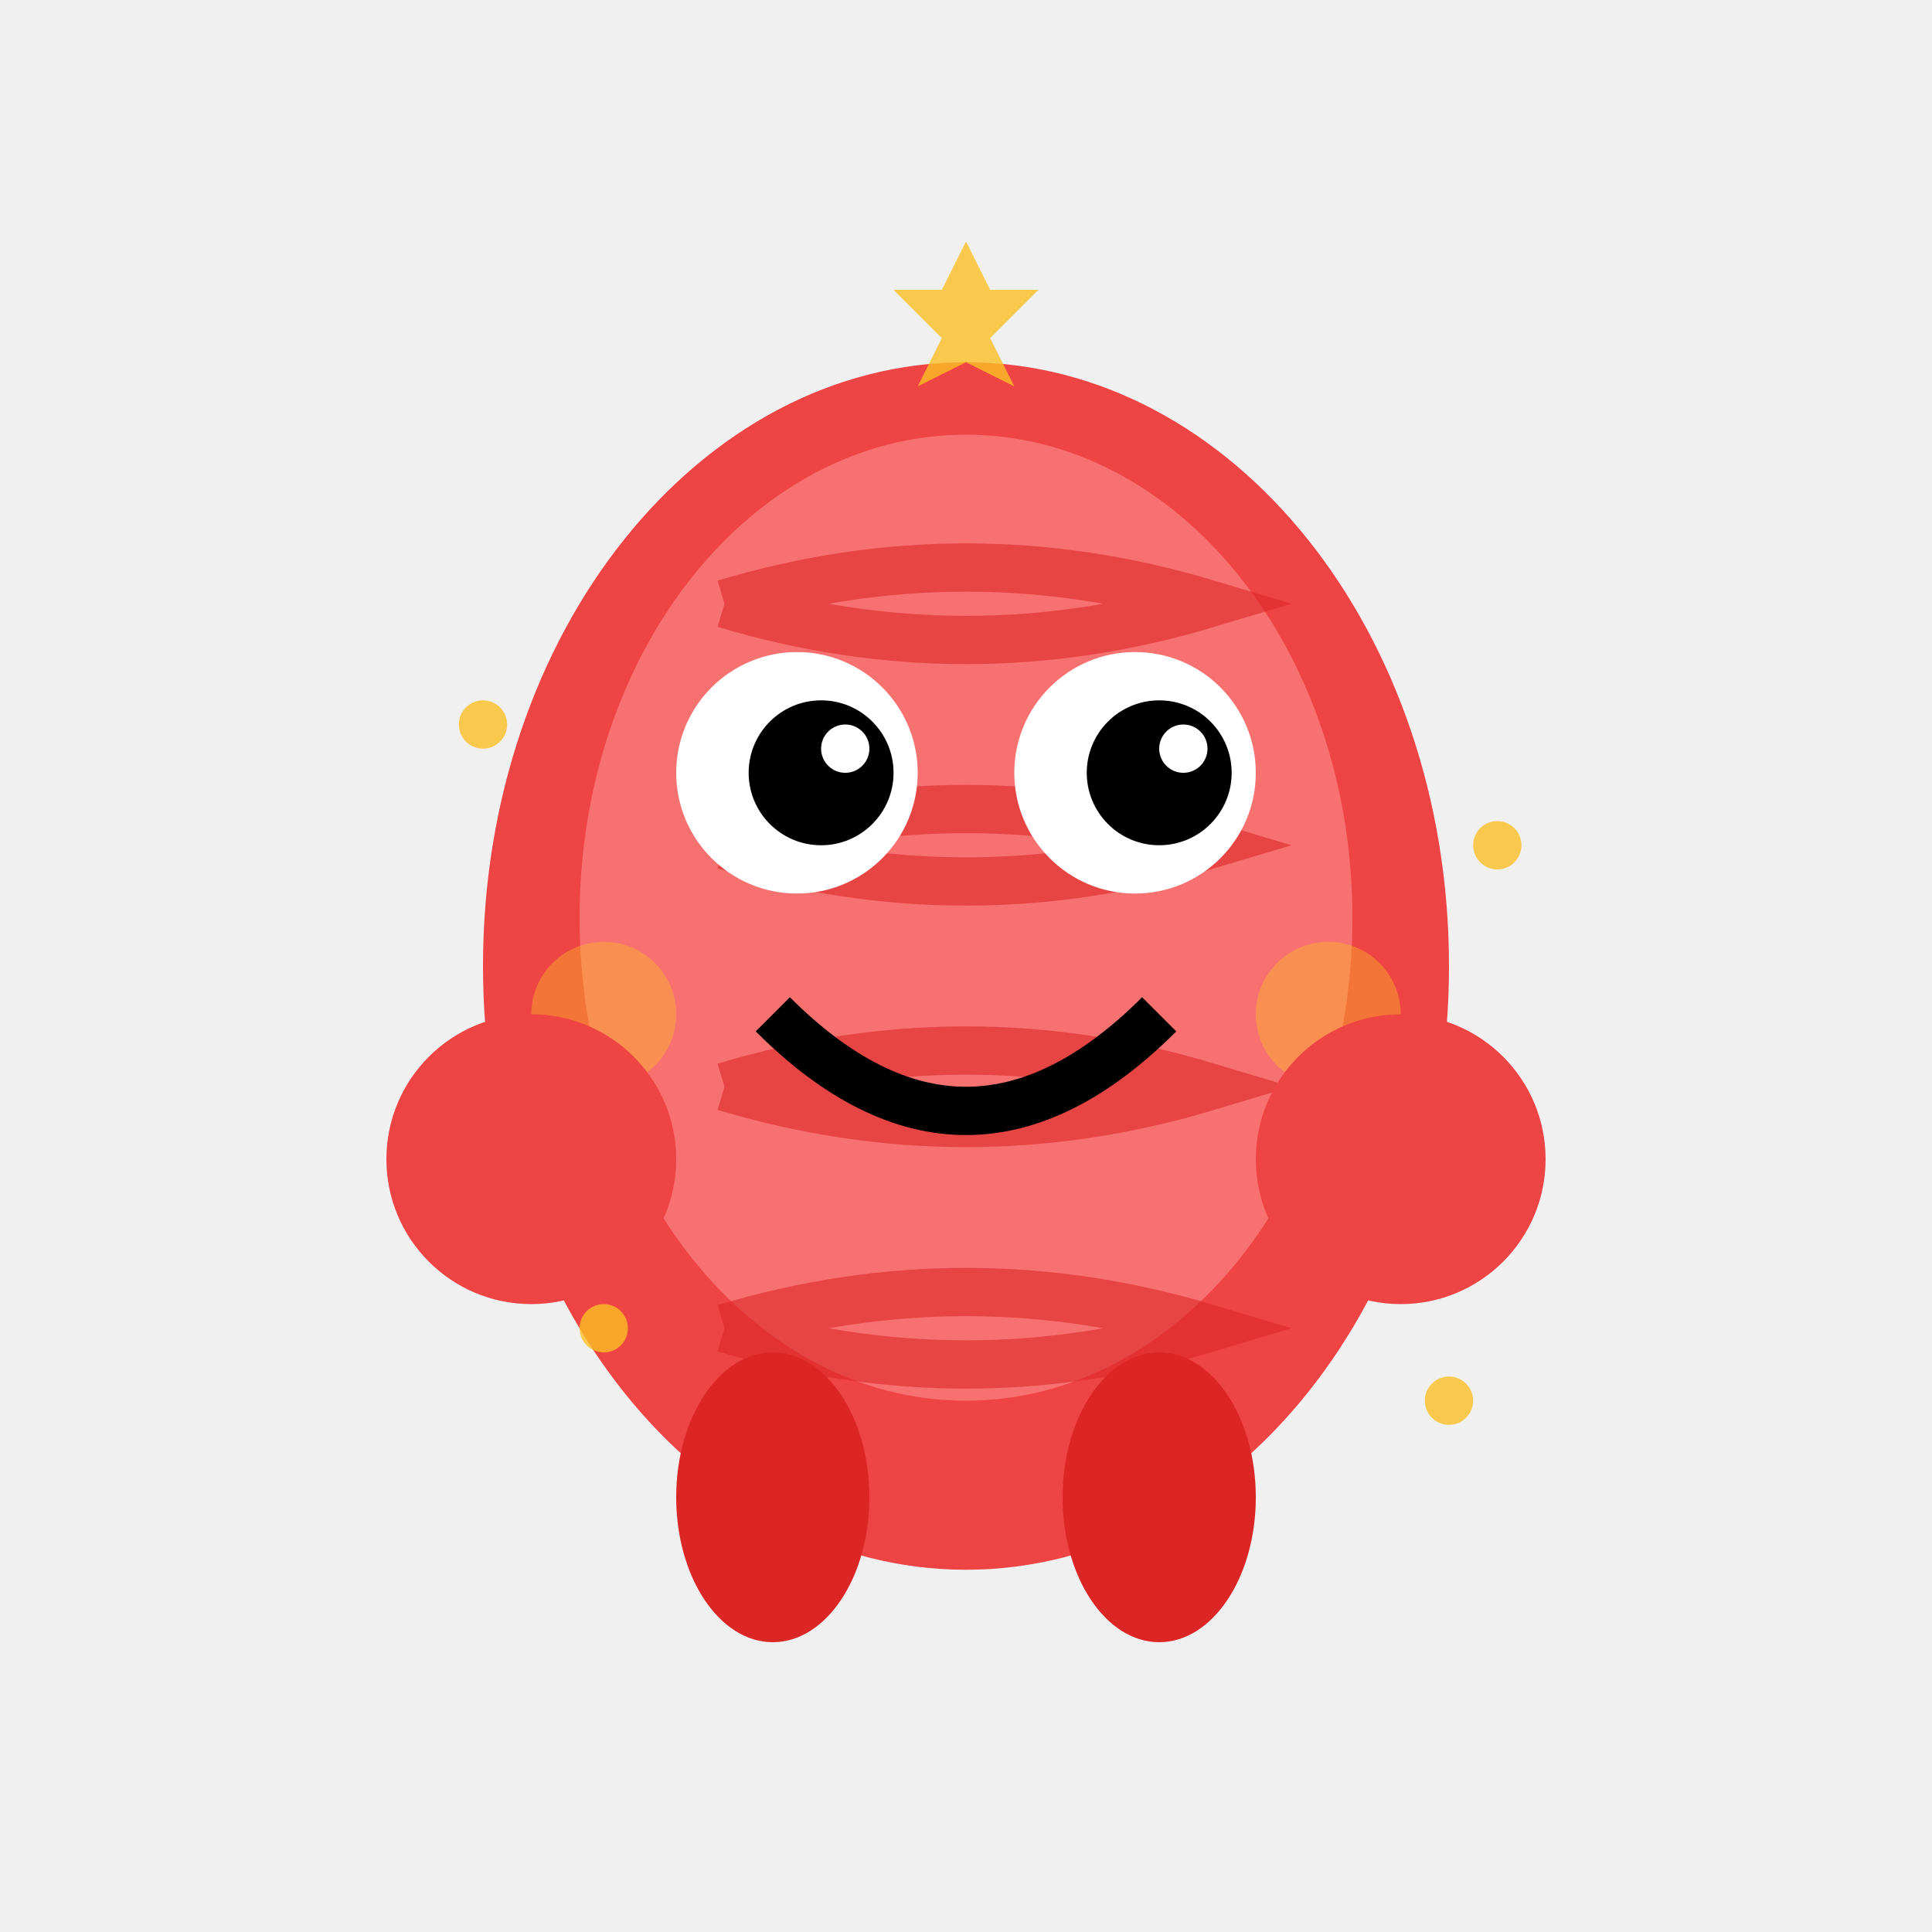
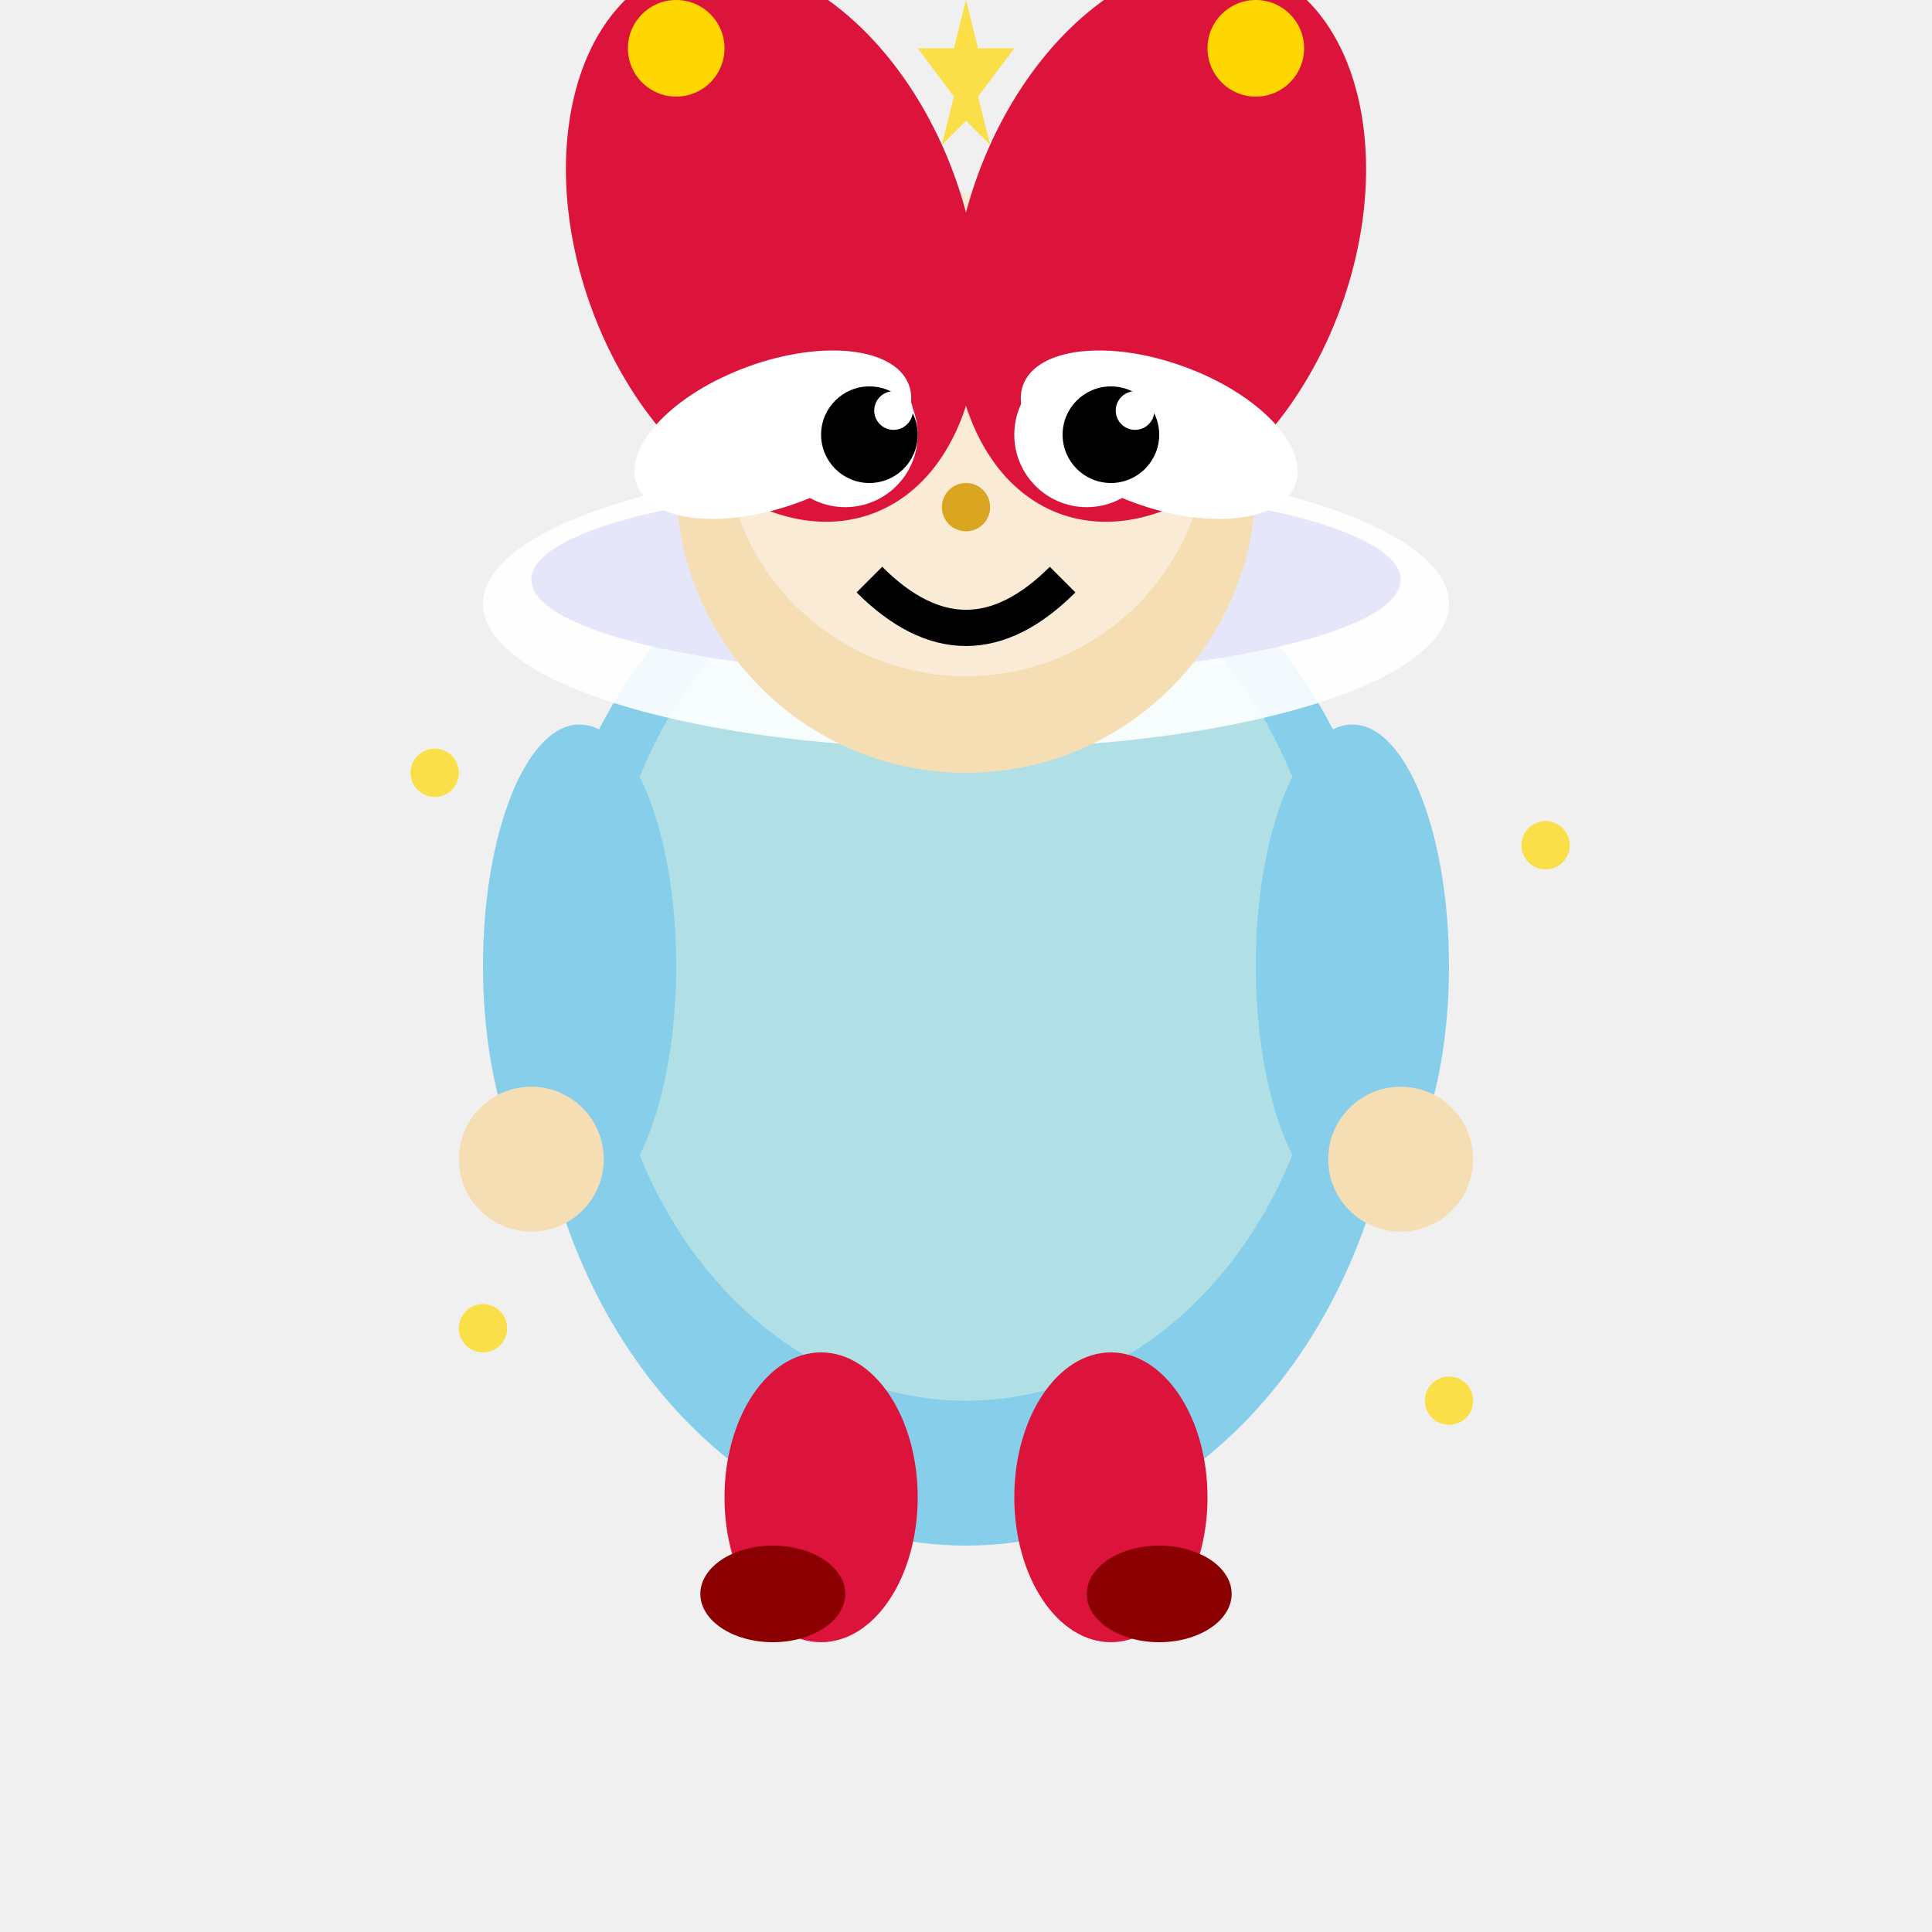
<svg xmlns="http://www.w3.org/2000/svg" width="80" height="80" viewBox="0 0 80 80">
  <g transform="translate(40, 40)">
-     <ellipse cx="0" cy="0" rx="20" ry="25" fill="#ef4444" />
-     <ellipse cx="0" cy="-2" rx="16" ry="20" fill="#f87171" />
-     <g stroke="#dc2626" stroke-width="2" fill="none" opacity="0.6">
-       <path d="M -10 -15 Q 0 -18 10 -15 Q 0 -12 -10 -15" />
-       <path d="M -10 -5 Q 0 -8 10 -5 Q 0 -2 -10 -5" />
-       <path d="M -10 5 Q 0 2 10 5 Q 0 8 -10 5" />
-       <path d="M -10 15 Q 0 12 10 15 Q 0 18 -10 15" />
-     </g>
-     <circle cx="-7" cy="-8" r="5" fill="white" />
-     <circle cx="7" cy="-8" r="5" fill="white" />
-     <circle cx="-6" cy="-8" r="3" fill="black" />
-     <circle cx="8" cy="-8" r="3" fill="black" />
-     <circle cx="-5" cy="-9" r="1" fill="white" />
-     <circle cx="9" cy="-9" r="1" fill="white" />
-     <path d="M -8 2 Q 0 10 8 2" stroke="black" stroke-width="2" fill="none" />
-     <circle cx="-15" cy="2" r="3" fill="#fbbf24" opacity="0.4" />
-     <circle cx="15" cy="2" r="3" fill="#fbbf24" opacity="0.4" />
-     <circle cx="-18" cy="8" r="6" fill="#ef4444" />
-     <circle cx="18" cy="8" r="6" fill="#ef4444" />
-     <ellipse cx="-8" cy="22" rx="4" ry="6" fill="#dc2626" />
-     <ellipse cx="8" cy="22" rx="4" ry="6" fill="#dc2626" />
-     <g fill="#fbbf24" opacity="0.8">
-       <polygon points="0,-30 1,-28 3,-28 1,-26 2,-24 0,-25 -2,-24 -1,-26 -3,-28 -1,-28" />
-       <circle cx="-20" cy="-10" r="1" />
-       <circle cx="22" cy="-5" r="1" />
-       <circle cx="-15" cy="15" r="1" />
+     <ellipse cx="0" cy="2" rx="18" ry="22" fill="#87ceeb" />
+     <ellipse cx="0" cy="0" rx="15" ry="18" fill="#b0e0e6" />
+     <ellipse cx="0" cy="-15" rx="20" ry="6" fill="#ffffff" opacity="0.9" />
+     <ellipse cx="0" cy="-16" rx="18" ry="4" fill="#e6e6fa" />
+     <circle cx="0" cy="-20" r="12" fill="#f5deb3" />
+     <circle cx="0" cy="-22" r="10" fill="#faebd7" />
+     <ellipse cx="-8" cy="-30" rx="8" ry="12" fill="#dc143c" transform="rotate(-20 -8 -30)" />
+     <ellipse cx="8" cy="-30" rx="8" ry="12" fill="#dc143c" transform="rotate(20 8 -30)" />
+     <ellipse cx="-8" cy="-22" rx="6" ry="3" fill="white" transform="rotate(-20 -8 -22)" />
+     <ellipse cx="8" cy="-22" rx="6" ry="3" fill="white" transform="rotate(20 8 -22)" />
+     <circle cx="-12" cy="-38" r="2" fill="#ffd700" />
+     <circle cx="12" cy="-38" r="2" fill="#ffd700" />
+     <circle cx="-5" cy="-22" r="3" fill="white" />
+     <circle cx="5" cy="-22" r="3" fill="white" />
+     <circle cx="-4" cy="-22" r="2" fill="black" />
+     <circle cx="6" cy="-22" r="2" fill="black" />
+     <circle cx="-3" cy="-23" r="0.8" fill="white" />
+     <circle cx="7" cy="-23" r="0.8" fill="white" />
+     <circle cx="0" cy="-19" r="1" fill="#daa520" />
+     <path d="M -4 -16 Q 0 -12 4 -16" stroke="black" stroke-width="1.5" fill="none" />
+     <ellipse cx="-16" cy="0" rx="4" ry="10" fill="#87ceeb" />
+     <ellipse cx="16" cy="0" rx="4" ry="10" fill="#87ceeb" />
+     <circle cx="-18" cy="8" r="3" fill="#f5deb3" />
+     <circle cx="18" cy="8" r="3" fill="#f5deb3" />
+     <ellipse cx="-6" cy="22" rx="4" ry="6" fill="#dc143c" />
+     <ellipse cx="6" cy="22" rx="4" ry="6" fill="#dc143c" />
+     <ellipse cx="-8" cy="26" rx="3" ry="2" fill="#8b0000" />
+     <ellipse cx="8" cy="26" rx="3" ry="2" fill="#8b0000" />
+     <g fill="#ffd700" opacity="0.7">
+       <circle cx="-22" cy="-8" r="1" />
+       <circle cx="24" cy="-5" r="1" />
+       <circle cx="-20" cy="15" r="1" />
      <circle cx="20" cy="18" r="1" />
+       <polygon points="0,-40 0.5,-38 2,-38 0.5,-36 1,-34 0,-35 -1,-34 -0.5,-36 -2,-38 -0.5,-38" />
    </g>
  </g>
</svg>
